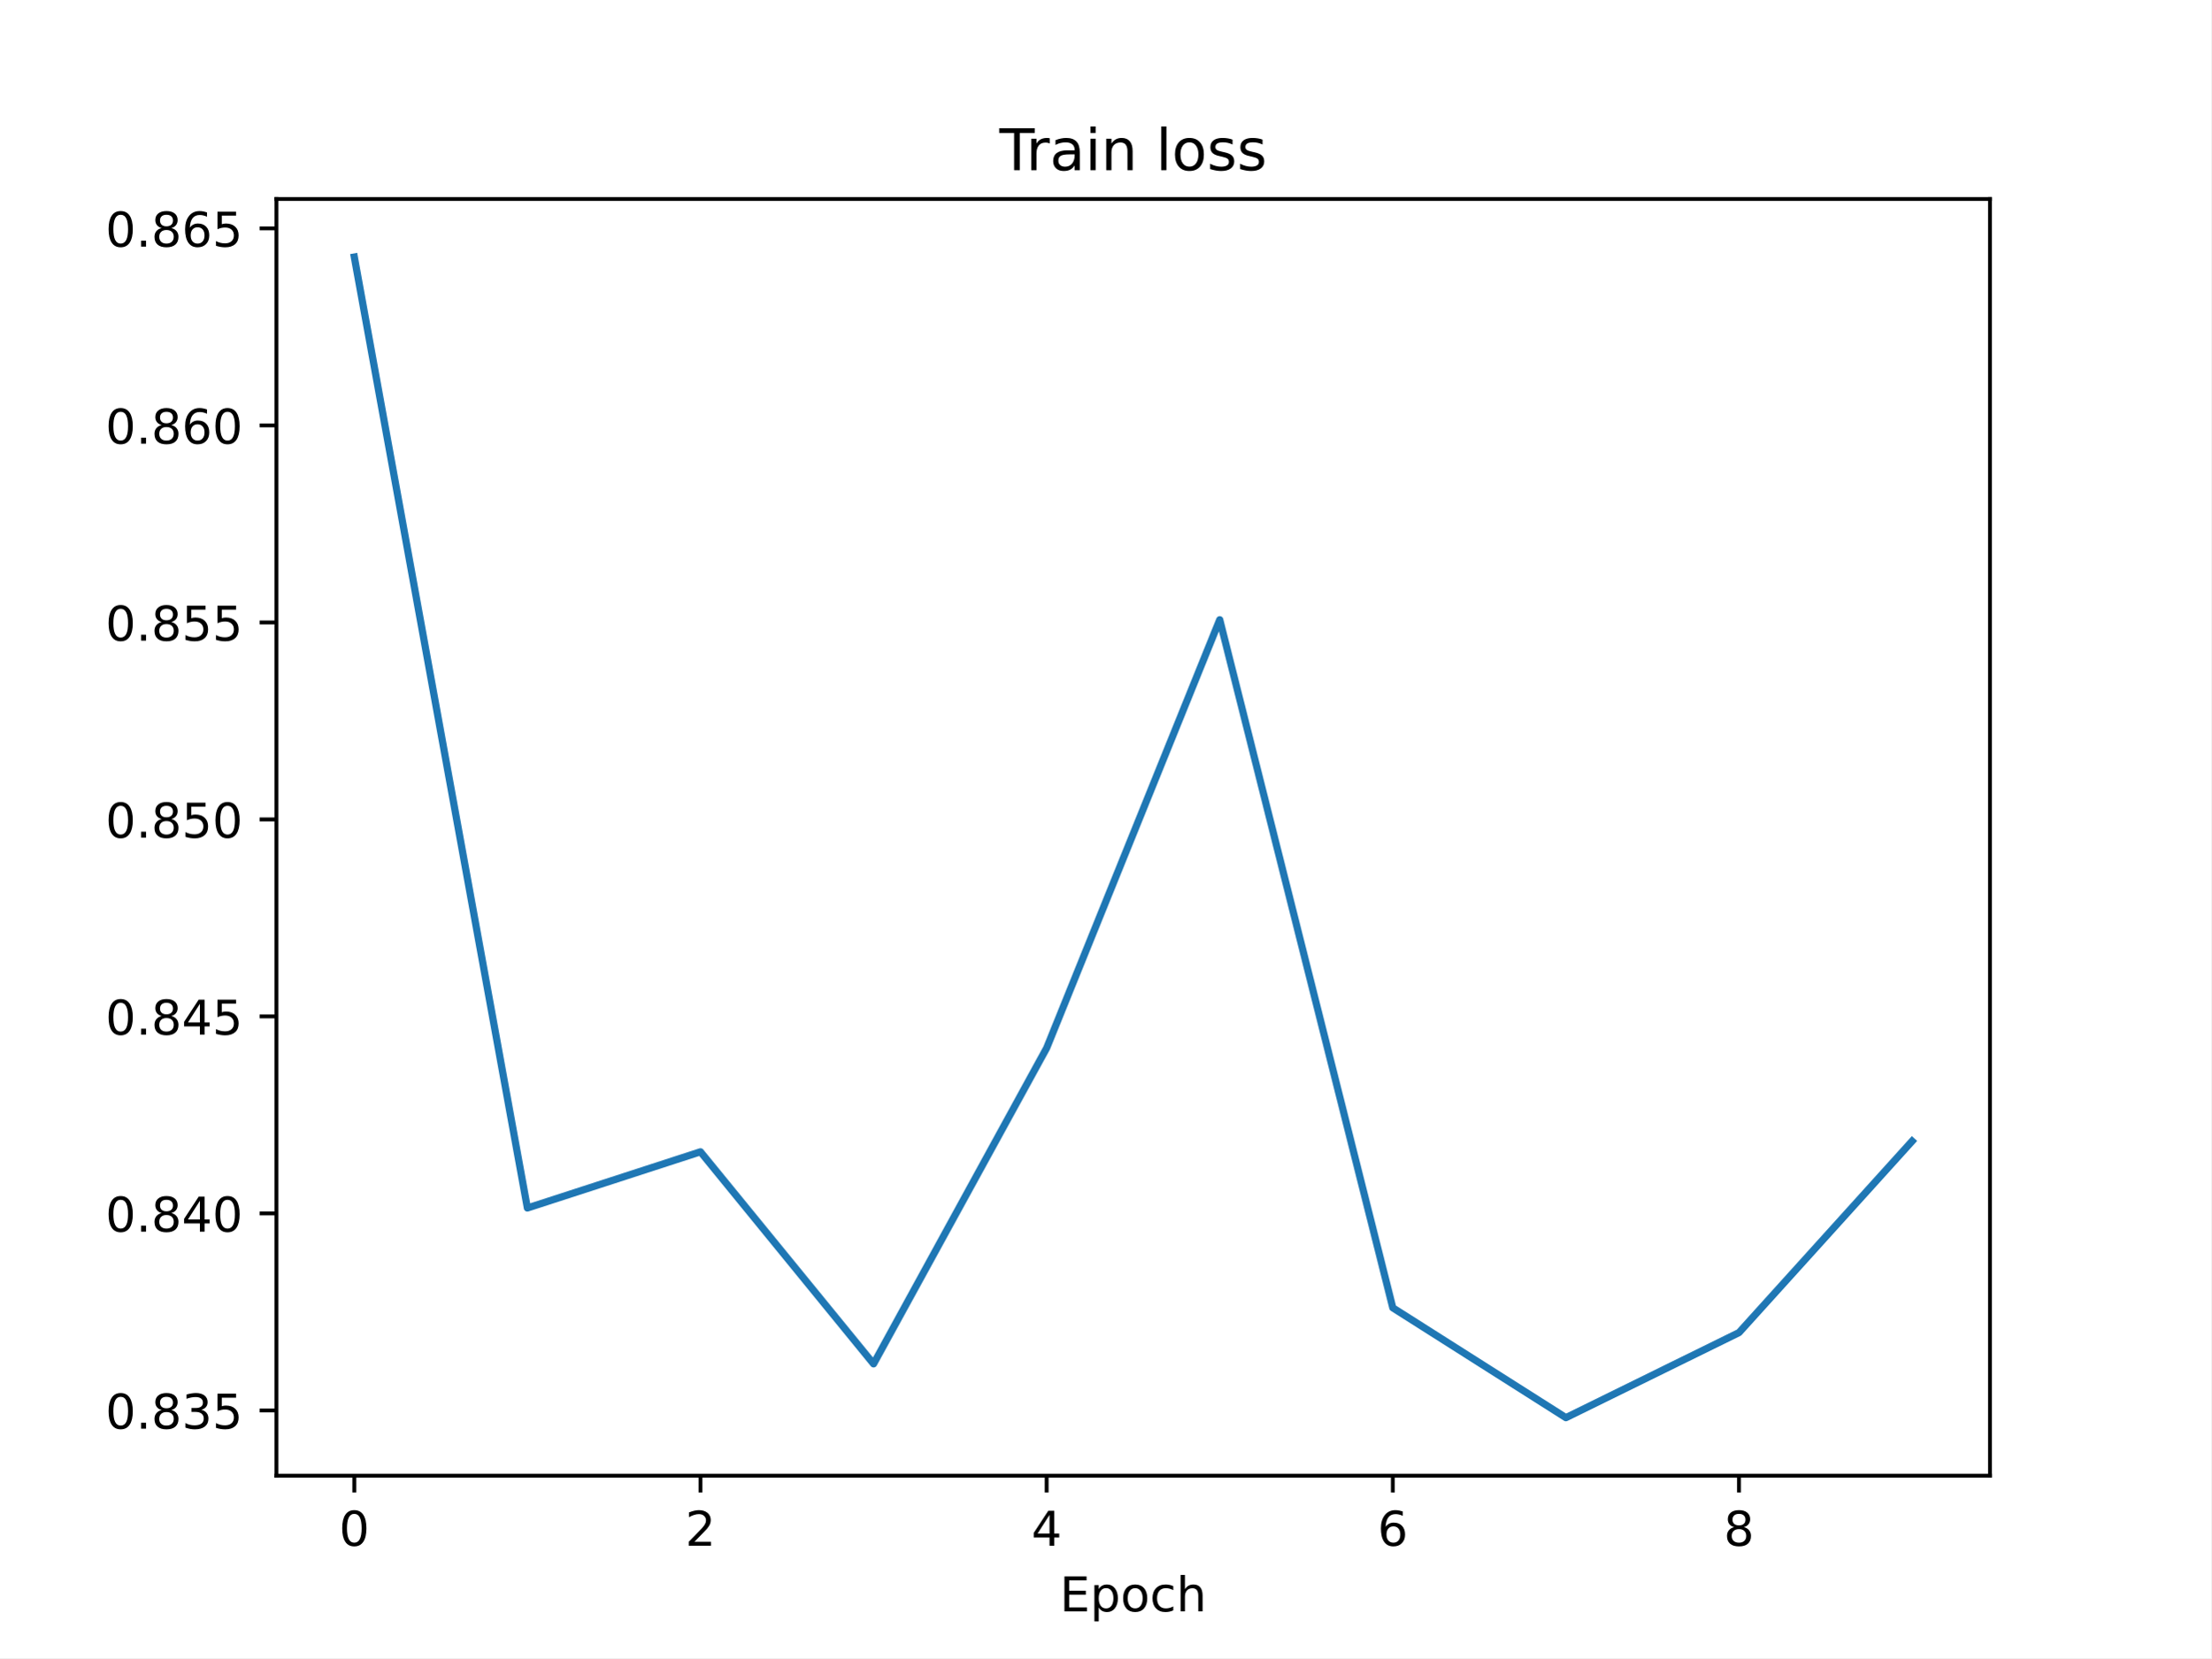
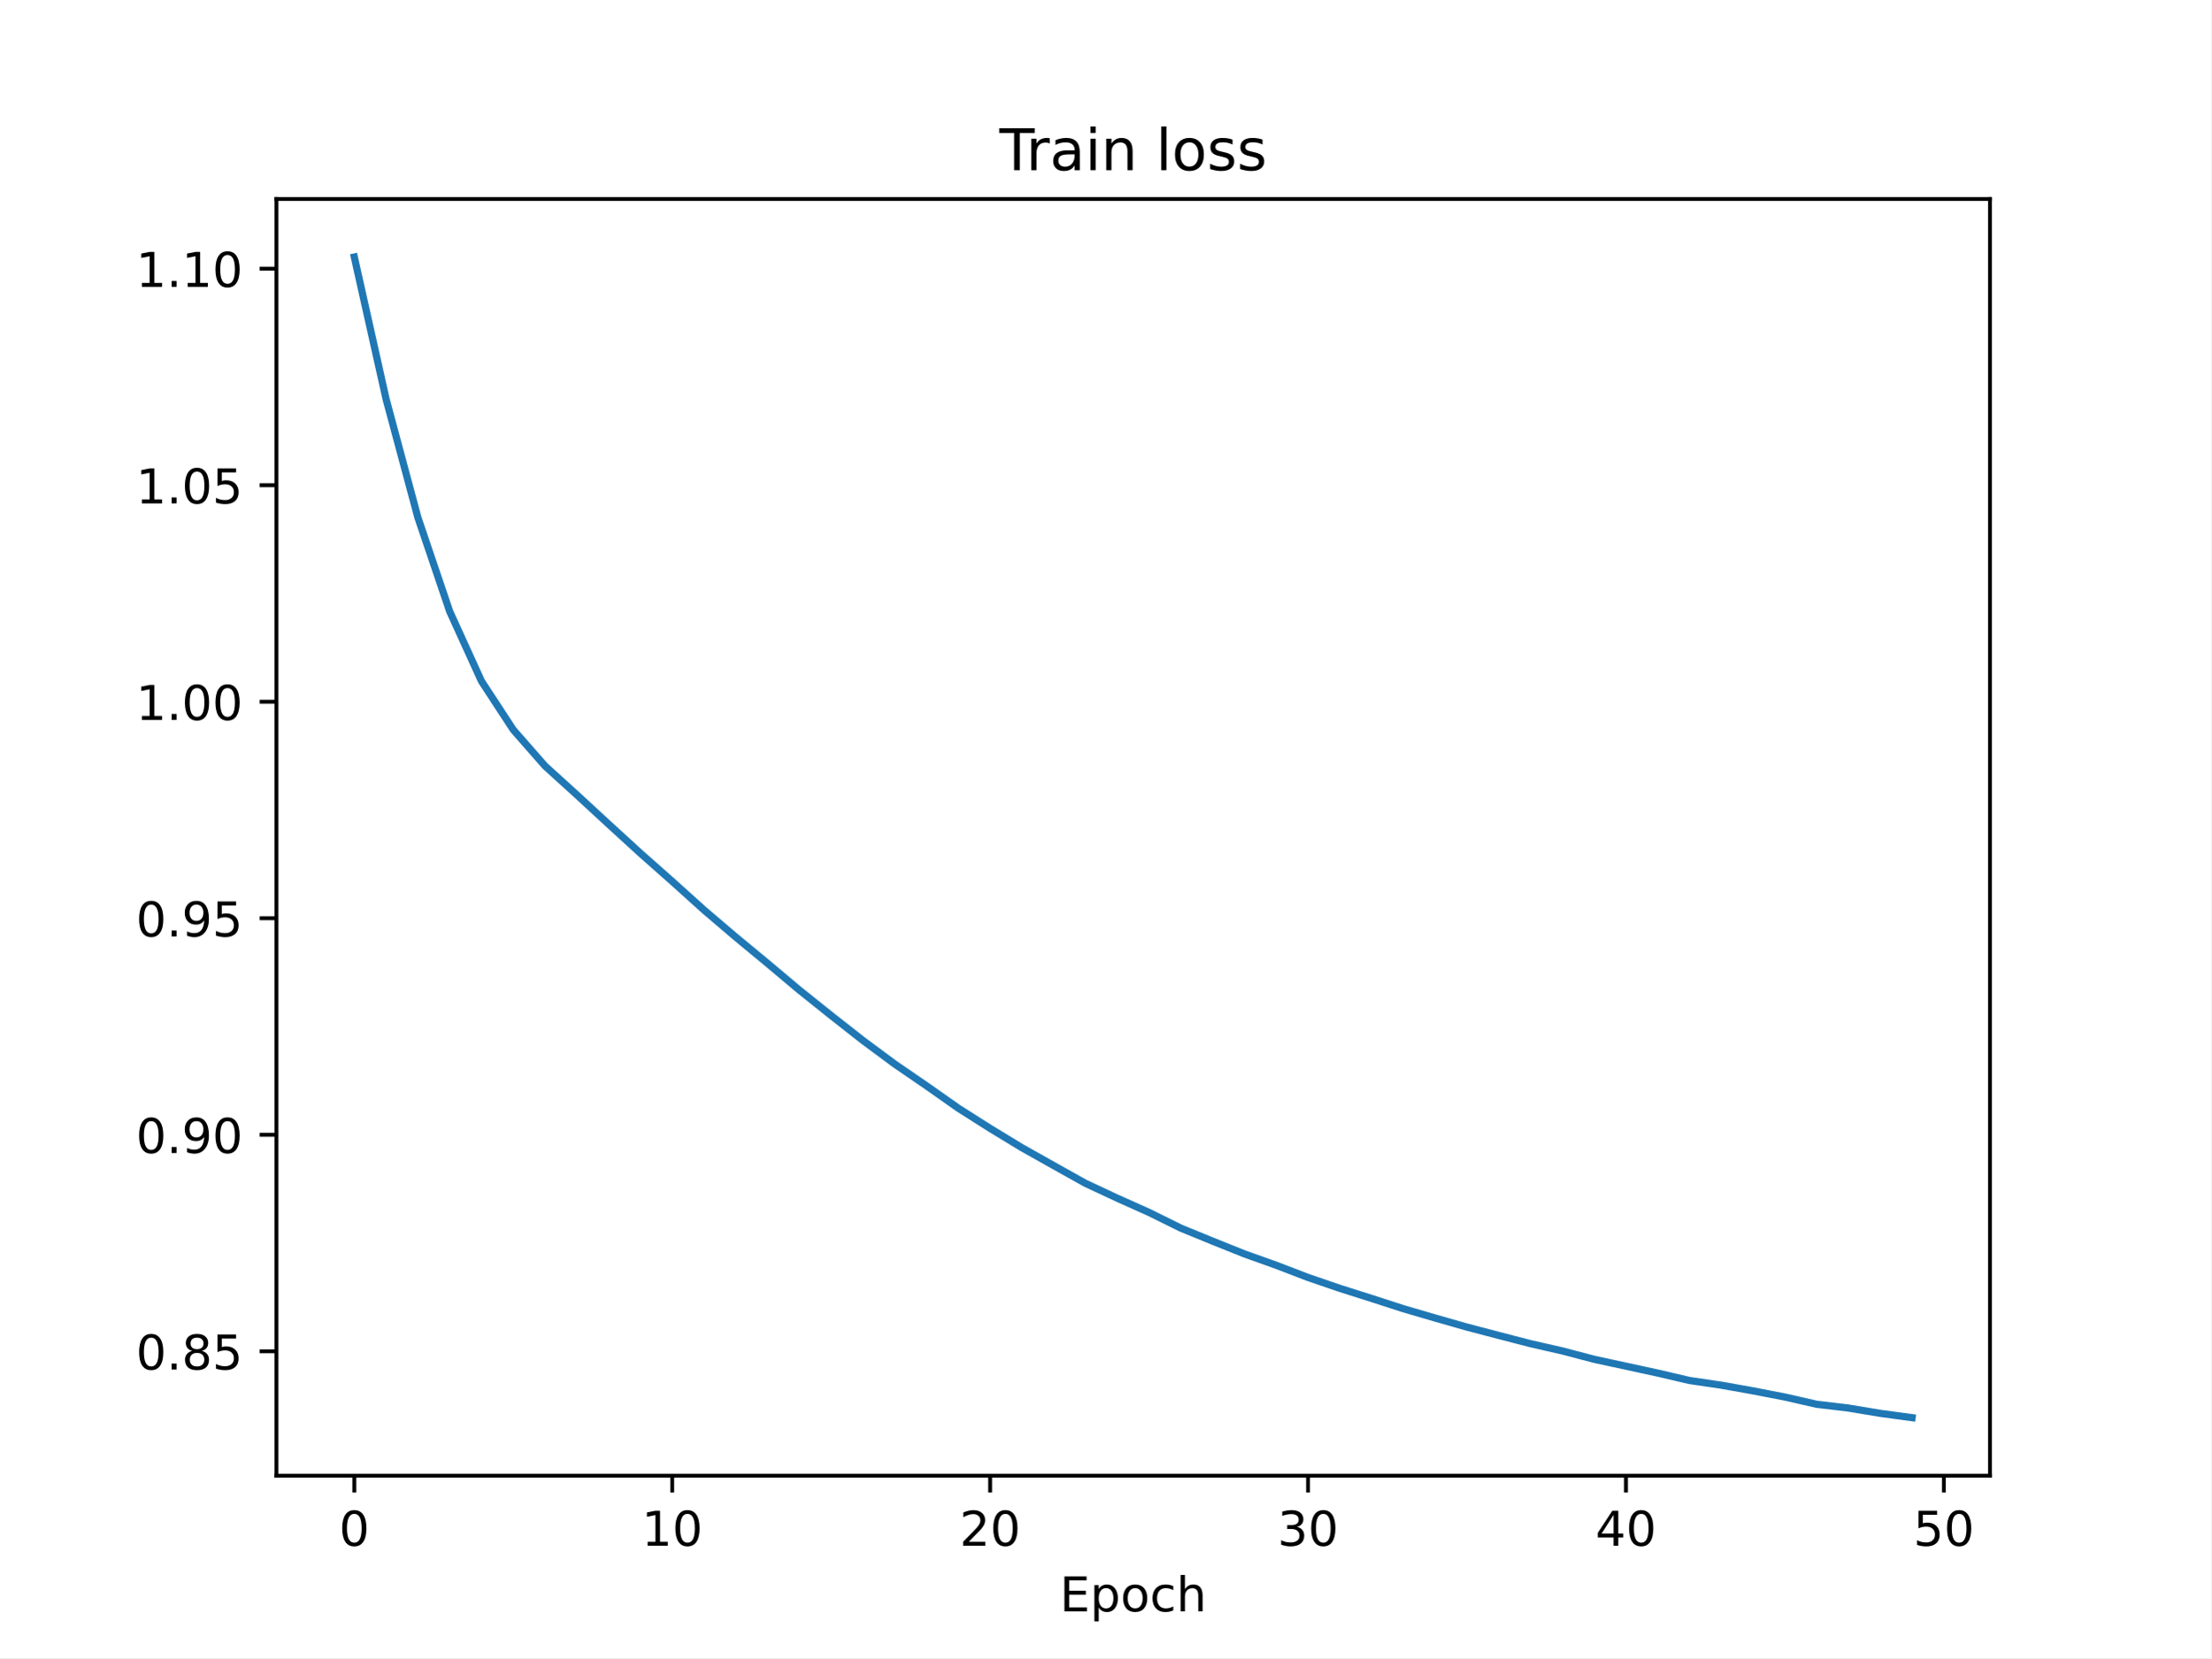
<svg xmlns="http://www.w3.org/2000/svg" xmlns:xlink="http://www.w3.org/1999/xlink" width="460.8pt" height="345.6pt" viewBox="0 0 460.8 345.6" version="1.1">
  <defs>
    <style type="text/css">*{stroke-linejoin: round; stroke-linecap: butt}</style>
  </defs>
  <g id="figure_1">
    <g id="patch_1">
      <path d="M 0 345.6  L 460.8 345.6  L 460.8 0  L 0 0  z " style="fill: #ffffff" />
    </g>
    <g id="axes_1">
      <g id="patch_2">
        <path d="M 57.6 307.584  L 414.72 307.584  L 414.72 41.472  L 57.6 41.472  z " style="fill: #ffffff" />
      </g>
      <g id="matplotlib.axis_1">
        <g id="xtick_1">
          <g id="line2d_1">
            <defs>
-               <path id="m9dac058d10" d="M 0 0  L 0 3.5  " style="stroke: #000000; stroke-width: 0.8" />
+               <path id="m4c66b78927" d="M 0 0  L 0 3.5  " style="stroke: #000000; stroke-width: 0.8" />
            </defs>
            <g>
-               <use xlink:href="#m9dac058d10" x="73.833" y="307.584" style="stroke: #000000; stroke-width: 0.8" />
+               <use xlink:href="#m4c66b78927" x="73.833" y="307.584" style="stroke: #000000; stroke-width: 0.8" />
            </g>
          </g>
          <g id="text_1">
            <g transform="translate(70.65148 322.1824)scale(0.1 -0.1)">
              <defs>
                <path id="DejaVuSans-30" d="M 2034 4250  Q 1547 4250 1301 3770  Q 1056 3291 1056 2328  Q 1056 1369 1301 889  Q 1547 409 2034 409  Q 2525 409 2770 889  Q 3016 1369 3016 2328  Q 3016 3291 2770 3770  Q 2525 4250 2034 4250  z M 2034 4750  Q 2819 4750 3233 4129  Q 3647 3509 3647 2328  Q 3647 1150 3233 529  Q 2819 -91 2034 -91  Q 1250 -91 836 529  Q 422 1150 422 2328  Q 422 3509 836 4129  Q 1250 4750 2034 4750  z " transform="scale(0.015625)" />
              </defs>
              <use xlink:href="#DejaVuSans-30" />
            </g>
          </g>
        </g>
        <g id="xtick_2">
          <g id="line2d_2">
            <g>
-               <use xlink:href="#m9dac058d10" x="145.978" y="307.584" style="stroke: #000000; stroke-width: 0.8" />
+               <use xlink:href="#m4c66b78927" x="140.089" y="307.584" style="stroke: #000000; stroke-width: 0.8" />
            </g>
          </g>
          <g id="text_2">
-             <g transform="translate(142.7969 322.1824)scale(0.1 -0.1)">
-               <defs>
-                 <path id="DejaVuSans-32" d="M 1228 531  L 3431 531  L 3431 0  L 469 0  L 469 531  Q 828 903 1448 1529  Q 2069 2156 2228 2338  Q 2531 2678 2651 2914  Q 2772 3150 2772 3378  Q 2772 3750 2511 3984  Q 2250 4219 1831 4219  Q 1534 4219 1204 4116  Q 875 4013 500 3803  L 500 4441  Q 881 4594 1212 4672  Q 1544 4750 1819 4750  Q 2544 4750 2975 4387  Q 3406 4025 3406 3419  Q 3406 3131 3298 2873  Q 3191 2616 2906 2266  Q 2828 2175 2409 1742  Q 1991 1309 1228 531  z " transform="scale(0.015625)" />
-               </defs>
-               <use xlink:href="#DejaVuSans-32" />
+             <g transform="translate(133.7263 322.1824)scale(0.1 -0.1)">
+               <defs>
+                 <path id="DejaVuSans-31" d="M 794 531  L 1825 531  L 1825 4091  L 703 3866  L 703 4441  L 1819 4666  L 2450 4666  L 2450 531  L 3481 531  L 3481 0  L 794 0  L 794 531  z " transform="scale(0.015625)" />
+               </defs>
+               <use xlink:href="#DejaVuSans-31" />
+               <use xlink:href="#DejaVuSans-30" x="63.623" />
            </g>
          </g>
        </g>
        <g id="xtick_3">
          <g id="line2d_3">
            <g>
-               <use xlink:href="#m9dac058d10" x="218.124" y="307.584" style="stroke: #000000; stroke-width: 0.8" />
+               <use xlink:href="#m4c66b78927" x="206.345" y="307.584" style="stroke: #000000; stroke-width: 0.8" />
            </g>
          </g>
          <g id="text_3">
-             <g transform="translate(214.9424 322.1824)scale(0.1 -0.1)">
-               <defs>
-                 <path id="DejaVuSans-34" d="M 2419 4116  L 825 1625  L 2419 1625  L 2419 4116  z M 2253 4666  L 3047 4666  L 3047 1625  L 3713 1625  L 3713 1100  L 3047 1100  L 3047 0  L 2419 0  L 2419 1100  L 313 1100  L 313 1709  L 2253 4666  z " transform="scale(0.015625)" />
-               </defs>
-               <use xlink:href="#DejaVuSans-34" />
+             <g transform="translate(199.9823 322.1824)scale(0.1 -0.1)">
+               <defs>
+                 <path id="DejaVuSans-32" d="M 1228 531  L 3431 531  L 3431 0  L 469 0  L 469 531  Q 828 903 1448 1529  Q 2069 2156 2228 2338  Q 2531 2678 2651 2914  Q 2772 3150 2772 3378  Q 2772 3750 2511 3984  Q 2250 4219 1831 4219  Q 1534 4219 1204 4116  Q 875 4013 500 3803  L 500 4441  Q 881 4594 1212 4672  Q 1544 4750 1819 4750  Q 2544 4750 2975 4387  Q 3406 4025 3406 3419  Q 3406 3131 3298 2873  Q 3191 2616 2906 2266  Q 2828 2175 2409 1742  Q 1991 1309 1228 531  z " transform="scale(0.015625)" />
+               </defs>
+               <use xlink:href="#DejaVuSans-32" />
+               <use xlink:href="#DejaVuSans-30" x="63.623" />
            </g>
          </g>
        </g>
        <g id="xtick_4">
          <g id="line2d_4">
            <g>
-               <use xlink:href="#m9dac058d10" x="290.269" y="307.584" style="stroke: #000000; stroke-width: 0.8" />
+               <use xlink:href="#m4c66b78927" x="272.601" y="307.584" style="stroke: #000000; stroke-width: 0.8" />
            </g>
          </g>
          <g id="text_4">
-             <g transform="translate(287.0878 322.1824)scale(0.1 -0.1)">
-               <defs>
-                 <path id="DejaVuSans-36" d="M 2113 2584  Q 1688 2584 1439 2293  Q 1191 2003 1191 1497  Q 1191 994 1439 701  Q 1688 409 2113 409  Q 2538 409 2786 701  Q 3034 994 3034 1497  Q 3034 2003 2786 2293  Q 2538 2584 2113 2584  z M 3366 4563  L 3366 3988  Q 3128 4100 2886 4159  Q 2644 4219 2406 4219  Q 1781 4219 1451 3797  Q 1122 3375 1075 2522  Q 1259 2794 1537 2939  Q 1816 3084 2150 3084  Q 2853 3084 3261 2657  Q 3669 2231 3669 1497  Q 3669 778 3244 343  Q 2819 -91 2113 -91  Q 1303 -91 875 529  Q 447 1150 447 2328  Q 447 3434 972 4092  Q 1497 4750 2381 4750  Q 2619 4750 2861 4703  Q 3103 4656 3366 4563  z " transform="scale(0.015625)" />
-               </defs>
-               <use xlink:href="#DejaVuSans-36" />
+             <g transform="translate(266.2383 322.1824)scale(0.1 -0.1)">
+               <defs>
+                 <path id="DejaVuSans-33" d="M 2597 2516  Q 3050 2419 3304 2112  Q 3559 1806 3559 1356  Q 3559 666 3084 287  Q 2609 -91 1734 -91  Q 1441 -91 1130 -33  Q 819 25 488 141  L 488 750  Q 750 597 1062 519  Q 1375 441 1716 441  Q 2309 441 2620 675  Q 2931 909 2931 1356  Q 2931 1769 2642 2001  Q 2353 2234 1838 2234  L 1294 2234  L 1294 2753  L 1863 2753  Q 2328 2753 2575 2939  Q 2822 3125 2822 3475  Q 2822 3834 2567 4026  Q 2313 4219 1838 4219  Q 1578 4219 1281 4162  Q 984 4106 628 3988  L 628 4550  Q 988 4650 1302 4700  Q 1616 4750 1894 4750  Q 2613 4750 3031 4423  Q 3450 4097 3450 3541  Q 3450 3153 3228 2886  Q 3006 2619 2597 2516  z " transform="scale(0.015625)" />
+               </defs>
+               <use xlink:href="#DejaVuSans-33" />
+               <use xlink:href="#DejaVuSans-30" x="63.623" />
            </g>
          </g>
        </g>
        <g id="xtick_5">
          <g id="line2d_5">
            <g>
-               <use xlink:href="#m9dac058d10" x="362.415" y="307.584" style="stroke: #000000; stroke-width: 0.8" />
+               <use xlink:href="#m4c66b78927" x="338.857" y="307.584" style="stroke: #000000; stroke-width: 0.8" />
            </g>
          </g>
          <g id="text_5">
-             <g transform="translate(359.2333 322.1824)scale(0.1 -0.1)">
-               <defs>
-                 <path id="DejaVuSans-38" d="M 2034 2216  Q 1584 2216 1326 1975  Q 1069 1734 1069 1313  Q 1069 891 1326 650  Q 1584 409 2034 409  Q 2484 409 2743 651  Q 3003 894 3003 1313  Q 3003 1734 2745 1975  Q 2488 2216 2034 2216  z M 1403 2484  Q 997 2584 770 2862  Q 544 3141 544 3541  Q 544 4100 942 4425  Q 1341 4750 2034 4750  Q 2731 4750 3128 4425  Q 3525 4100 3525 3541  Q 3525 3141 3298 2862  Q 3072 2584 2669 2484  Q 3125 2378 3379 2068  Q 3634 1759 3634 1313  Q 3634 634 3220 271  Q 2806 -91 2034 -91  Q 1263 -91 848 271  Q 434 634 434 1313  Q 434 1759 690 2068  Q 947 2378 1403 2484  z M 1172 3481  Q 1172 3119 1398 2916  Q 1625 2713 2034 2713  Q 2441 2713 2670 2916  Q 2900 3119 2900 3481  Q 2900 3844 2670 4047  Q 2441 4250 2034 4250  Q 1625 4250 1398 4047  Q 1172 3844 1172 3481  z " transform="scale(0.015625)" />
-               </defs>
-               <use xlink:href="#DejaVuSans-38" />
-             </g>
-           </g>
-         </g>
-         <g id="text_6">
+             <g transform="translate(332.4943 322.1824)scale(0.1 -0.1)">
+               <defs>
+                 <path id="DejaVuSans-34" d="M 2419 4116  L 825 1625  L 2419 1625  L 2419 4116  z M 2253 4666  L 3047 4666  L 3047 1625  L 3713 1625  L 3713 1100  L 3047 1100  L 3047 0  L 2419 0  L 2419 1100  L 313 1100  L 313 1709  L 2253 4666  z " transform="scale(0.015625)" />
+               </defs>
+               <use xlink:href="#DejaVuSans-34" />
+               <use xlink:href="#DejaVuSans-30" x="63.623" />
+             </g>
+           </g>
+         </g>
+         <g id="xtick_6">
+           <g id="line2d_6">
+             <g>
+               <use xlink:href="#m4c66b78927" x="405.113" y="307.584" style="stroke: #000000; stroke-width: 0.8" />
+             </g>
+           </g>
+           <g id="text_6">
+             <g transform="translate(398.7504 322.1824)scale(0.1 -0.1)">
+               <defs>
+                 <path id="DejaVuSans-35" d="M 691 4666  L 3169 4666  L 3169 4134  L 1269 4134  L 1269 2991  Q 1406 3038 1543 3061  Q 1681 3084 1819 3084  Q 2600 3084 3056 2656  Q 3513 2228 3513 1497  Q 3513 744 3044 326  Q 2575 -91 1722 -91  Q 1428 -91 1123 -41  Q 819 9 494 109  L 494 744  Q 775 591 1075 516  Q 1375 441 1709 441  Q 2250 441 2565 725  Q 2881 1009 2881 1497  Q 2881 1984 2565 2268  Q 2250 2553 1709 2553  Q 1456 2553 1204 2497  Q 953 2441 691 2322  L 691 4666  z " transform="scale(0.015625)" />
+               </defs>
+               <use xlink:href="#DejaVuSans-35" />
+               <use xlink:href="#DejaVuSans-30" x="63.623" />
+             </g>
+           </g>
+         </g>
+         <g id="text_7">
          <g transform="translate(220.8491 335.8606)scale(0.1 -0.1)">
            <defs>
              <path id="DejaVuSans-45" d="M 628 4666  L 3578 4666  L 3578 4134  L 1259 4134  L 1259 2753  L 3481 2753  L 3481 2222  L 1259 2222  L 1259 531  L 3634 531  L 3634 0  L 628 0  L 628 4666  z " transform="scale(0.015625)" />
              <path id="DejaVuSans-70" d="M 1159 525  L 1159 -1331  L 581 -1331  L 581 3500  L 1159 3500  L 1159 2969  Q 1341 3281 1617 3432  Q 1894 3584 2278 3584  Q 2916 3584 3314 3078  Q 3713 2572 3713 1747  Q 3713 922 3314 415  Q 2916 -91 2278 -91  Q 1894 -91 1617 61  Q 1341 213 1159 525  z M 3116 1747  Q 3116 2381 2855 2742  Q 2594 3103 2138 3103  Q 1681 3103 1420 2742  Q 1159 2381 1159 1747  Q 1159 1113 1420 752  Q 1681 391 2138 391  Q 2594 391 2855 752  Q 3116 1113 3116 1747  z " transform="scale(0.015625)" />
              <path id="DejaVuSans-6f" d="M 1959 3097  Q 1497 3097 1228 2736  Q 959 2375 959 1747  Q 959 1119 1226 758  Q 1494 397 1959 397  Q 2419 397 2687 759  Q 2956 1122 2956 1747  Q 2956 2369 2687 2733  Q 2419 3097 1959 3097  z M 1959 3584  Q 2709 3584 3137 3096  Q 3566 2609 3566 1747  Q 3566 888 3137 398  Q 2709 -91 1959 -91  Q 1206 -91 779 398  Q 353 888 353 1747  Q 353 2609 779 3096  Q 1206 3584 1959 3584  z " transform="scale(0.015625)" />
              <path id="DejaVuSans-63" d="M 3122 3366  L 3122 2828  Q 2878 2963 2633 3030  Q 2388 3097 2138 3097  Q 1578 3097 1268 2742  Q 959 2388 959 1747  Q 959 1106 1268 751  Q 1578 397 2138 397  Q 2388 397 2633 464  Q 2878 531 3122 666  L 3122 134  Q 2881 22 2623 -34  Q 2366 -91 2075 -91  Q 1284 -91 818 406  Q 353 903 353 1747  Q 353 2603 823 3093  Q 1294 3584 2113 3584  Q 2378 3584 2631 3529  Q 2884 3475 3122 3366  z " transform="scale(0.015625)" />
              <path id="DejaVuSans-68" d="M 3513 2113  L 3513 0  L 2938 0  L 2938 2094  Q 2938 2591 2744 2837  Q 2550 3084 2163 3084  Q 1697 3084 1428 2787  Q 1159 2491 1159 1978  L 1159 0  L 581 0  L 581 4863  L 1159 4863  L 1159 2956  Q 1366 3272 1645 3428  Q 1925 3584 2291 3584  Q 2894 3584 3203 3211  Q 3513 2838 3513 2113  z " transform="scale(0.015625)" />
            </defs>
            <use xlink:href="#DejaVuSans-45" />
            <use xlink:href="#DejaVuSans-70" x="63.184" />
            <use xlink:href="#DejaVuSans-6f" x="126.66" />
            <use xlink:href="#DejaVuSans-63" x="187.842" />
            <use xlink:href="#DejaVuSans-68" x="242.822" />
          </g>
        </g>
      </g>
      <g id="matplotlib.axis_2">
        <g id="ytick_1">
-           <g id="line2d_6">
+           <g id="line2d_7">
            <defs>
-               <path id="md8ef48c074" d="M 0 0  L -3.5 0  " style="stroke: #000000; stroke-width: 0.8" />
+               <path id="m1631d2cae1" d="M 0 0  L -3.5 0  " style="stroke: #000000; stroke-width: 0.8" />
            </defs>
            <g>
-               <use xlink:href="#md8ef48c074" x="57.6" y="293.981" style="stroke: #000000; stroke-width: 0.8" />
-             </g>
-           </g>
-           <g id="text_7">
-             <g transform="translate(21.97188 297.78)scale(0.1 -0.1)">
+               <use xlink:href="#m1631d2cae1" x="57.6" y="281.656" style="stroke: #000000; stroke-width: 0.8" />
+             </g>
+           </g>
+           <g id="text_8">
+             <g transform="translate(28.33438 285.4551)scale(0.1 -0.1)">
              <defs>
                <path id="DejaVuSans-2e" d="M 684 794  L 1344 794  L 1344 0  L 684 0  L 684 794  z " transform="scale(0.015625)" />
-                 <path id="DejaVuSans-33" d="M 2597 2516  Q 3050 2419 3304 2112  Q 3559 1806 3559 1356  Q 3559 666 3084 287  Q 2609 -91 1734 -91  Q 1441 -91 1130 -33  Q 819 25 488 141  L 488 750  Q 750 597 1062 519  Q 1375 441 1716 441  Q 2309 441 2620 675  Q 2931 909 2931 1356  Q 2931 1769 2642 2001  Q 2353 2234 1838 2234  L 1294 2234  L 1294 2753  L 1863 2753  Q 2328 2753 2575 2939  Q 2822 3125 2822 3475  Q 2822 3834 2567 4026  Q 2313 4219 1838 4219  Q 1578 4219 1281 4162  Q 984 4106 628 3988  L 628 4550  Q 988 4650 1302 4700  Q 1616 4750 1894 4750  Q 2613 4750 3031 4423  Q 3450 4097 3450 3541  Q 3450 3153 3228 2886  Q 3006 2619 2597 2516  z " transform="scale(0.015625)" />
-                 <path id="DejaVuSans-35" d="M 691 4666  L 3169 4666  L 3169 4134  L 1269 4134  L 1269 2991  Q 1406 3038 1543 3061  Q 1681 3084 1819 3084  Q 2600 3084 3056 2656  Q 3513 2228 3513 1497  Q 3513 744 3044 326  Q 2575 -91 1722 -91  Q 1428 -91 1123 -41  Q 819 9 494 109  L 494 744  Q 775 591 1075 516  Q 1375 441 1709 441  Q 2250 441 2565 725  Q 2881 1009 2881 1497  Q 2881 1984 2565 2268  Q 2250 2553 1709 2553  Q 1456 2553 1204 2497  Q 953 2441 691 2322  L 691 4666  z " transform="scale(0.015625)" />
-               </defs>
-               <use xlink:href="#DejaVuSans-30" />
-               <use xlink:href="#DejaVuSans-2e" x="63.623" />
-               <use xlink:href="#DejaVuSans-38" x="95.41" />
-               <use xlink:href="#DejaVuSans-33" x="159.033" />
-               <use xlink:href="#DejaVuSans-35" x="222.656" />
-             </g>
-           </g>
-         </g>
-         <g id="ytick_2">
-           <g id="line2d_7">
-             <g>
-               <use xlink:href="#md8ef48c074" x="57.6" y="252.918" style="stroke: #000000; stroke-width: 0.8" />
-             </g>
-           </g>
-           <g id="text_8">
-             <g transform="translate(21.97188 256.7169)scale(0.1 -0.1)">
-               <use xlink:href="#DejaVuSans-30" />
-               <use xlink:href="#DejaVuSans-2e" x="63.623" />
-               <use xlink:href="#DejaVuSans-38" x="95.41" />
-               <use xlink:href="#DejaVuSans-34" x="159.033" />
-               <use xlink:href="#DejaVuSans-30" x="222.656" />
-             </g>
-           </g>
-         </g>
-         <g id="ytick_3">
-           <g id="line2d_8">
-             <g>
-               <use xlink:href="#md8ef48c074" x="57.6" y="211.855" style="stroke: #000000; stroke-width: 0.8" />
-             </g>
-           </g>
-           <g id="text_9">
-             <g transform="translate(21.97188 215.6538)scale(0.1 -0.1)">
-               <use xlink:href="#DejaVuSans-30" />
-               <use xlink:href="#DejaVuSans-2e" x="63.623" />
-               <use xlink:href="#DejaVuSans-38" x="95.41" />
-               <use xlink:href="#DejaVuSans-34" x="159.033" />
-               <use xlink:href="#DejaVuSans-35" x="222.656" />
-             </g>
-           </g>
-         </g>
-         <g id="ytick_4">
-           <g id="line2d_9">
-             <g>
-               <use xlink:href="#md8ef48c074" x="57.6" y="170.791" style="stroke: #000000; stroke-width: 0.8" />
-             </g>
-           </g>
-           <g id="text_10">
-             <g transform="translate(21.97188 174.5907)scale(0.1 -0.1)">
+                 <path id="DejaVuSans-38" d="M 2034 2216  Q 1584 2216 1326 1975  Q 1069 1734 1069 1313  Q 1069 891 1326 650  Q 1584 409 2034 409  Q 2484 409 2743 651  Q 3003 894 3003 1313  Q 3003 1734 2745 1975  Q 2488 2216 2034 2216  z M 1403 2484  Q 997 2584 770 2862  Q 544 3141 544 3541  Q 544 4100 942 4425  Q 1341 4750 2034 4750  Q 2731 4750 3128 4425  Q 3525 4100 3525 3541  Q 3525 3141 3298 2862  Q 3072 2584 2669 2484  Q 3125 2378 3379 2068  Q 3634 1759 3634 1313  Q 3634 634 3220 271  Q 2806 -91 2034 -91  Q 1263 -91 848 271  Q 434 634 434 1313  Q 434 1759 690 2068  Q 947 2378 1403 2484  z M 1172 3481  Q 1172 3119 1398 2916  Q 1625 2713 2034 2713  Q 2441 2713 2670 2916  Q 2900 3119 2900 3481  Q 2900 3844 2670 4047  Q 2441 4250 2034 4250  Q 1625 4250 1398 4047  Q 1172 3844 1172 3481  z " transform="scale(0.015625)" />
+               </defs>
              <use xlink:href="#DejaVuSans-30" />
              <use xlink:href="#DejaVuSans-2e" x="63.623" />
              <use xlink:href="#DejaVuSans-38" x="95.41" />
              <use xlink:href="#DejaVuSans-35" x="159.033" />
-               <use xlink:href="#DejaVuSans-30" x="222.656" />
+             </g>
+           </g>
+         </g>
+         <g id="ytick_2">
+           <g id="line2d_8">
+             <g>
+               <use xlink:href="#m1631d2cae1" x="57.6" y="236.523" style="stroke: #000000; stroke-width: 0.8" />
+             </g>
+           </g>
+           <g id="text_9">
+             <g transform="translate(28.33438 240.3219)scale(0.1 -0.1)">
+               <defs>
+                 <path id="DejaVuSans-39" d="M 703 97  L 703 672  Q 941 559 1184 500  Q 1428 441 1663 441  Q 2288 441 2617 861  Q 2947 1281 2994 2138  Q 2813 1869 2534 1725  Q 2256 1581 1919 1581  Q 1219 1581 811 2004  Q 403 2428 403 3163  Q 403 3881 828 4315  Q 1253 4750 1959 4750  Q 2769 4750 3195 4129  Q 3622 3509 3622 2328  Q 3622 1225 3098 567  Q 2575 -91 1691 -91  Q 1453 -91 1209 -44  Q 966 3 703 97  z M 1959 2075  Q 2384 2075 2632 2365  Q 2881 2656 2881 3163  Q 2881 3666 2632 3958  Q 2384 4250 1959 4250  Q 1534 4250 1286 3958  Q 1038 3666 1038 3163  Q 1038 2656 1286 2365  Q 1534 2075 1959 2075  z " transform="scale(0.015625)" />
+               </defs>
+               <use xlink:href="#DejaVuSans-30" />
+               <use xlink:href="#DejaVuSans-2e" x="63.623" />
+               <use xlink:href="#DejaVuSans-39" x="95.41" />
+               <use xlink:href="#DejaVuSans-30" x="159.033" />
+             </g>
+           </g>
+         </g>
+         <g id="ytick_3">
+           <g id="line2d_9">
+             <g>
+               <use xlink:href="#m1631d2cae1" x="57.6" y="191.389" style="stroke: #000000; stroke-width: 0.8" />
+             </g>
+           </g>
+           <g id="text_10">
+             <g transform="translate(28.33438 195.1886)scale(0.1 -0.1)">
+               <use xlink:href="#DejaVuSans-30" />
+               <use xlink:href="#DejaVuSans-2e" x="63.623" />
+               <use xlink:href="#DejaVuSans-39" x="95.41" />
+               <use xlink:href="#DejaVuSans-35" x="159.033" />
+             </g>
+           </g>
+         </g>
+         <g id="ytick_4">
+           <g id="line2d_10">
+             <g>
+               <use xlink:href="#m1631d2cae1" x="57.6" y="146.256" style="stroke: #000000; stroke-width: 0.8" />
+             </g>
+           </g>
+           <g id="text_11">
+             <g transform="translate(28.33438 150.0554)scale(0.1 -0.1)">
+               <use xlink:href="#DejaVuSans-31" />
+               <use xlink:href="#DejaVuSans-2e" x="63.623" />
+               <use xlink:href="#DejaVuSans-30" x="95.41" />
+               <use xlink:href="#DejaVuSans-30" x="159.033" />
            </g>
          </g>
        </g>
        <g id="ytick_5">
-           <g id="line2d_10">
-             <g>
-               <use xlink:href="#md8ef48c074" x="57.6" y="129.728" style="stroke: #000000; stroke-width: 0.8" />
-             </g>
-           </g>
-           <g id="text_11">
-             <g transform="translate(21.97188 133.5276)scale(0.1 -0.1)">
-               <use xlink:href="#DejaVuSans-30" />
-               <use xlink:href="#DejaVuSans-2e" x="63.623" />
-               <use xlink:href="#DejaVuSans-38" x="95.41" />
+           <g id="line2d_11">
+             <g>
+               <use xlink:href="#m1631d2cae1" x="57.6" y="101.123" style="stroke: #000000; stroke-width: 0.8" />
+             </g>
+           </g>
+           <g id="text_12">
+             <g transform="translate(28.33438 104.9221)scale(0.1 -0.1)">
+               <use xlink:href="#DejaVuSans-31" />
+               <use xlink:href="#DejaVuSans-2e" x="63.623" />
+               <use xlink:href="#DejaVuSans-30" x="95.41" />
              <use xlink:href="#DejaVuSans-35" x="159.033" />
-               <use xlink:href="#DejaVuSans-35" x="222.656" />
            </g>
          </g>
        </g>
        <g id="ytick_6">
-           <g id="line2d_11">
-             <g>
-               <use xlink:href="#md8ef48c074" x="57.6" y="88.665" style="stroke: #000000; stroke-width: 0.8" />
-             </g>
-           </g>
-           <g id="text_12">
-             <g transform="translate(21.97188 92.46451)scale(0.1 -0.1)">
-               <use xlink:href="#DejaVuSans-30" />
-               <use xlink:href="#DejaVuSans-2e" x="63.623" />
-               <use xlink:href="#DejaVuSans-38" x="95.41" />
-               <use xlink:href="#DejaVuSans-36" x="159.033" />
-               <use xlink:href="#DejaVuSans-30" x="222.656" />
-             </g>
-           </g>
-         </g>
-         <g id="ytick_7">
          <g id="line2d_12">
            <g>
-               <use xlink:href="#md8ef48c074" x="57.6" y="47.602" style="stroke: #000000; stroke-width: 0.8" />
+               <use xlink:href="#m1631d2cae1" x="57.6" y="55.99" style="stroke: #000000; stroke-width: 0.8" />
            </g>
          </g>
          <g id="text_13">
-             <g transform="translate(21.97188 51.40141)scale(0.1 -0.1)">
-               <use xlink:href="#DejaVuSans-30" />
-               <use xlink:href="#DejaVuSans-2e" x="63.623" />
-               <use xlink:href="#DejaVuSans-38" x="95.41" />
-               <use xlink:href="#DejaVuSans-36" x="159.033" />
-               <use xlink:href="#DejaVuSans-35" x="222.656" />
+             <g transform="translate(28.33438 59.78886)scale(0.1 -0.1)">
+               <use xlink:href="#DejaVuSans-31" />
+               <use xlink:href="#DejaVuSans-2e" x="63.623" />
+               <use xlink:href="#DejaVuSans-31" x="95.41" />
+               <use xlink:href="#DejaVuSans-30" x="159.033" />
            </g>
          </g>
        </g>
      </g>
      <g id="line2d_13">
-         <path d="M 73.833 53.568  L 109.905 251.79  L 145.978 240.073  L 182.051 284.274  L 218.124 218.442  L 254.196 129.169  L 290.269 272.595  L 326.342 295.488  L 362.415 277.756  L 398.487 237.855  " clip-path="url(#p02b9f2fd32)" style="fill: none; stroke: #1f77b4; stroke-width: 1.5; stroke-linecap: square" />
+         <path d="M 73.833 53.568  L 80.458 83.189  L 87.084 107.866  L 93.71 127.434  L 100.335 141.974  L 106.961 152.105  L 113.586 159.655  L 120.212 165.671  L 126.838 171.782  L 133.463 177.84  L 140.089 183.706  L 146.714 189.674  L 153.34 195.323  L 159.966 200.801  L 166.591 206.372  L 173.217 211.673  L 179.842 216.874  L 186.468 221.785  L 193.094 226.328  L 199.719 230.989  L 206.345 235.197  L 212.97 239.226  L 219.596 242.948  L 226.222 246.651  L 232.847 249.746  L 239.473 252.715  L 246.098 255.99  L 252.724 258.704  L 259.35 261.36  L 265.975 263.726  L 272.601 266.268  L 279.226 268.539  L 285.852 270.641  L 292.478 272.786  L 299.103 274.724  L 305.729 276.615  L 312.354 278.354  L 318.98 280.072  L 325.606 281.582  L 332.231 283.324  L 338.857 284.757  L 345.482 286.197  L 352.108 287.744  L 358.734 288.719  L 365.359 289.905  L 371.985 291.189  L 378.61 292.701  L 385.236 293.485  L 391.862 294.594  L 398.487 295.488  " clip-path="url(#p1b4720e69d)" style="fill: none; stroke: #1f77b4; stroke-width: 1.5; stroke-linecap: square" />
      </g>
      <g id="patch_3">
        <path d="M 57.6 307.584  L 57.6 41.472  " style="fill: none; stroke: #000000; stroke-width: 0.8; stroke-linejoin: miter; stroke-linecap: square" />
      </g>
      <g id="patch_4">
        <path d="M 414.72 307.584  L 414.72 41.472  " style="fill: none; stroke: #000000; stroke-width: 0.8; stroke-linejoin: miter; stroke-linecap: square" />
      </g>
      <g id="patch_5">
        <path d="M 57.6 307.584  L 414.72 307.584  " style="fill: none; stroke: #000000; stroke-width: 0.8; stroke-linejoin: miter; stroke-linecap: square" />
      </g>
      <g id="patch_6">
        <path d="M 57.6 41.472  L 414.72 41.472  " style="fill: none; stroke: #000000; stroke-width: 0.8; stroke-linejoin: miter; stroke-linecap: square" />
      </g>
      <g id="text_14">
        <g transform="translate(208.2713 35.472)scale(0.12 -0.12)">
          <defs>
            <path id="DejaVuSans-54" d="M -19 4666  L 3928 4666  L 3928 4134  L 2272 4134  L 2272 0  L 1638 0  L 1638 4134  L -19 4134  L -19 4666  z " transform="scale(0.015625)" />
            <path id="DejaVuSans-72" d="M 2631 2963  Q 2534 3019 2420 3045  Q 2306 3072 2169 3072  Q 1681 3072 1420 2755  Q 1159 2438 1159 1844  L 1159 0  L 581 0  L 581 3500  L 1159 3500  L 1159 2956  Q 1341 3275 1631 3429  Q 1922 3584 2338 3584  Q 2397 3584 2469 3576  Q 2541 3569 2628 3553  L 2631 2963  z " transform="scale(0.015625)" />
            <path id="DejaVuSans-61" d="M 2194 1759  Q 1497 1759 1228 1600  Q 959 1441 959 1056  Q 959 750 1161 570  Q 1363 391 1709 391  Q 2188 391 2477 730  Q 2766 1069 2766 1631  L 2766 1759  L 2194 1759  z M 3341 1997  L 3341 0  L 2766 0  L 2766 531  Q 2569 213 2275 61  Q 1981 -91 1556 -91  Q 1019 -91 701 211  Q 384 513 384 1019  Q 384 1609 779 1909  Q 1175 2209 1959 2209  L 2766 2209  L 2766 2266  Q 2766 2663 2505 2880  Q 2244 3097 1772 3097  Q 1472 3097 1187 3025  Q 903 2953 641 2809  L 641 3341  Q 956 3463 1253 3523  Q 1550 3584 1831 3584  Q 2591 3584 2966 3190  Q 3341 2797 3341 1997  z " transform="scale(0.015625)" />
            <path id="DejaVuSans-69" d="M 603 3500  L 1178 3500  L 1178 0  L 603 0  L 603 3500  z M 603 4863  L 1178 4863  L 1178 4134  L 603 4134  L 603 4863  z " transform="scale(0.015625)" />
            <path id="DejaVuSans-6e" d="M 3513 2113  L 3513 0  L 2938 0  L 2938 2094  Q 2938 2591 2744 2837  Q 2550 3084 2163 3084  Q 1697 3084 1428 2787  Q 1159 2491 1159 1978  L 1159 0  L 581 0  L 581 3500  L 1159 3500  L 1159 2956  Q 1366 3272 1645 3428  Q 1925 3584 2291 3584  Q 2894 3584 3203 3211  Q 3513 2838 3513 2113  z " transform="scale(0.015625)" />
            <path id="DejaVuSans-20" transform="scale(0.015625)" />
            <path id="DejaVuSans-6c" d="M 603 4863  L 1178 4863  L 1178 0  L 603 0  L 603 4863  z " transform="scale(0.015625)" />
            <path id="DejaVuSans-73" d="M 2834 3397  L 2834 2853  Q 2591 2978 2328 3040  Q 2066 3103 1784 3103  Q 1356 3103 1142 2972  Q 928 2841 928 2578  Q 928 2378 1081 2264  Q 1234 2150 1697 2047  L 1894 2003  Q 2506 1872 2764 1633  Q 3022 1394 3022 966  Q 3022 478 2636 193  Q 2250 -91 1575 -91  Q 1294 -91 989 -36  Q 684 19 347 128  L 347 722  Q 666 556 975 473  Q 1284 391 1588 391  Q 1994 391 2212 530  Q 2431 669 2431 922  Q 2431 1156 2273 1281  Q 2116 1406 1581 1522  L 1381 1569  Q 847 1681 609 1914  Q 372 2147 372 2553  Q 372 3047 722 3315  Q 1072 3584 1716 3584  Q 2034 3584 2315 3537  Q 2597 3491 2834 3397  z " transform="scale(0.015625)" />
          </defs>
          <use xlink:href="#DejaVuSans-54" />
          <use xlink:href="#DejaVuSans-72" x="46.334" />
          <use xlink:href="#DejaVuSans-61" x="87.447" />
          <use xlink:href="#DejaVuSans-69" x="148.727" />
          <use xlink:href="#DejaVuSans-6e" x="176.51" />
          <use xlink:href="#DejaVuSans-20" x="239.889" />
          <use xlink:href="#DejaVuSans-6c" x="271.676" />
          <use xlink:href="#DejaVuSans-6f" x="299.459" />
          <use xlink:href="#DejaVuSans-73" x="360.641" />
          <use xlink:href="#DejaVuSans-73" x="412.74" />
        </g>
      </g>
    </g>
  </g>
  <defs>
-     <clipPath id="p02b9f2fd32">
+     <clipPath id="p1b4720e69d">
      <rect x="57.6" y="41.472" width="357.12" height="266.112" />
    </clipPath>
  </defs>
</svg>
